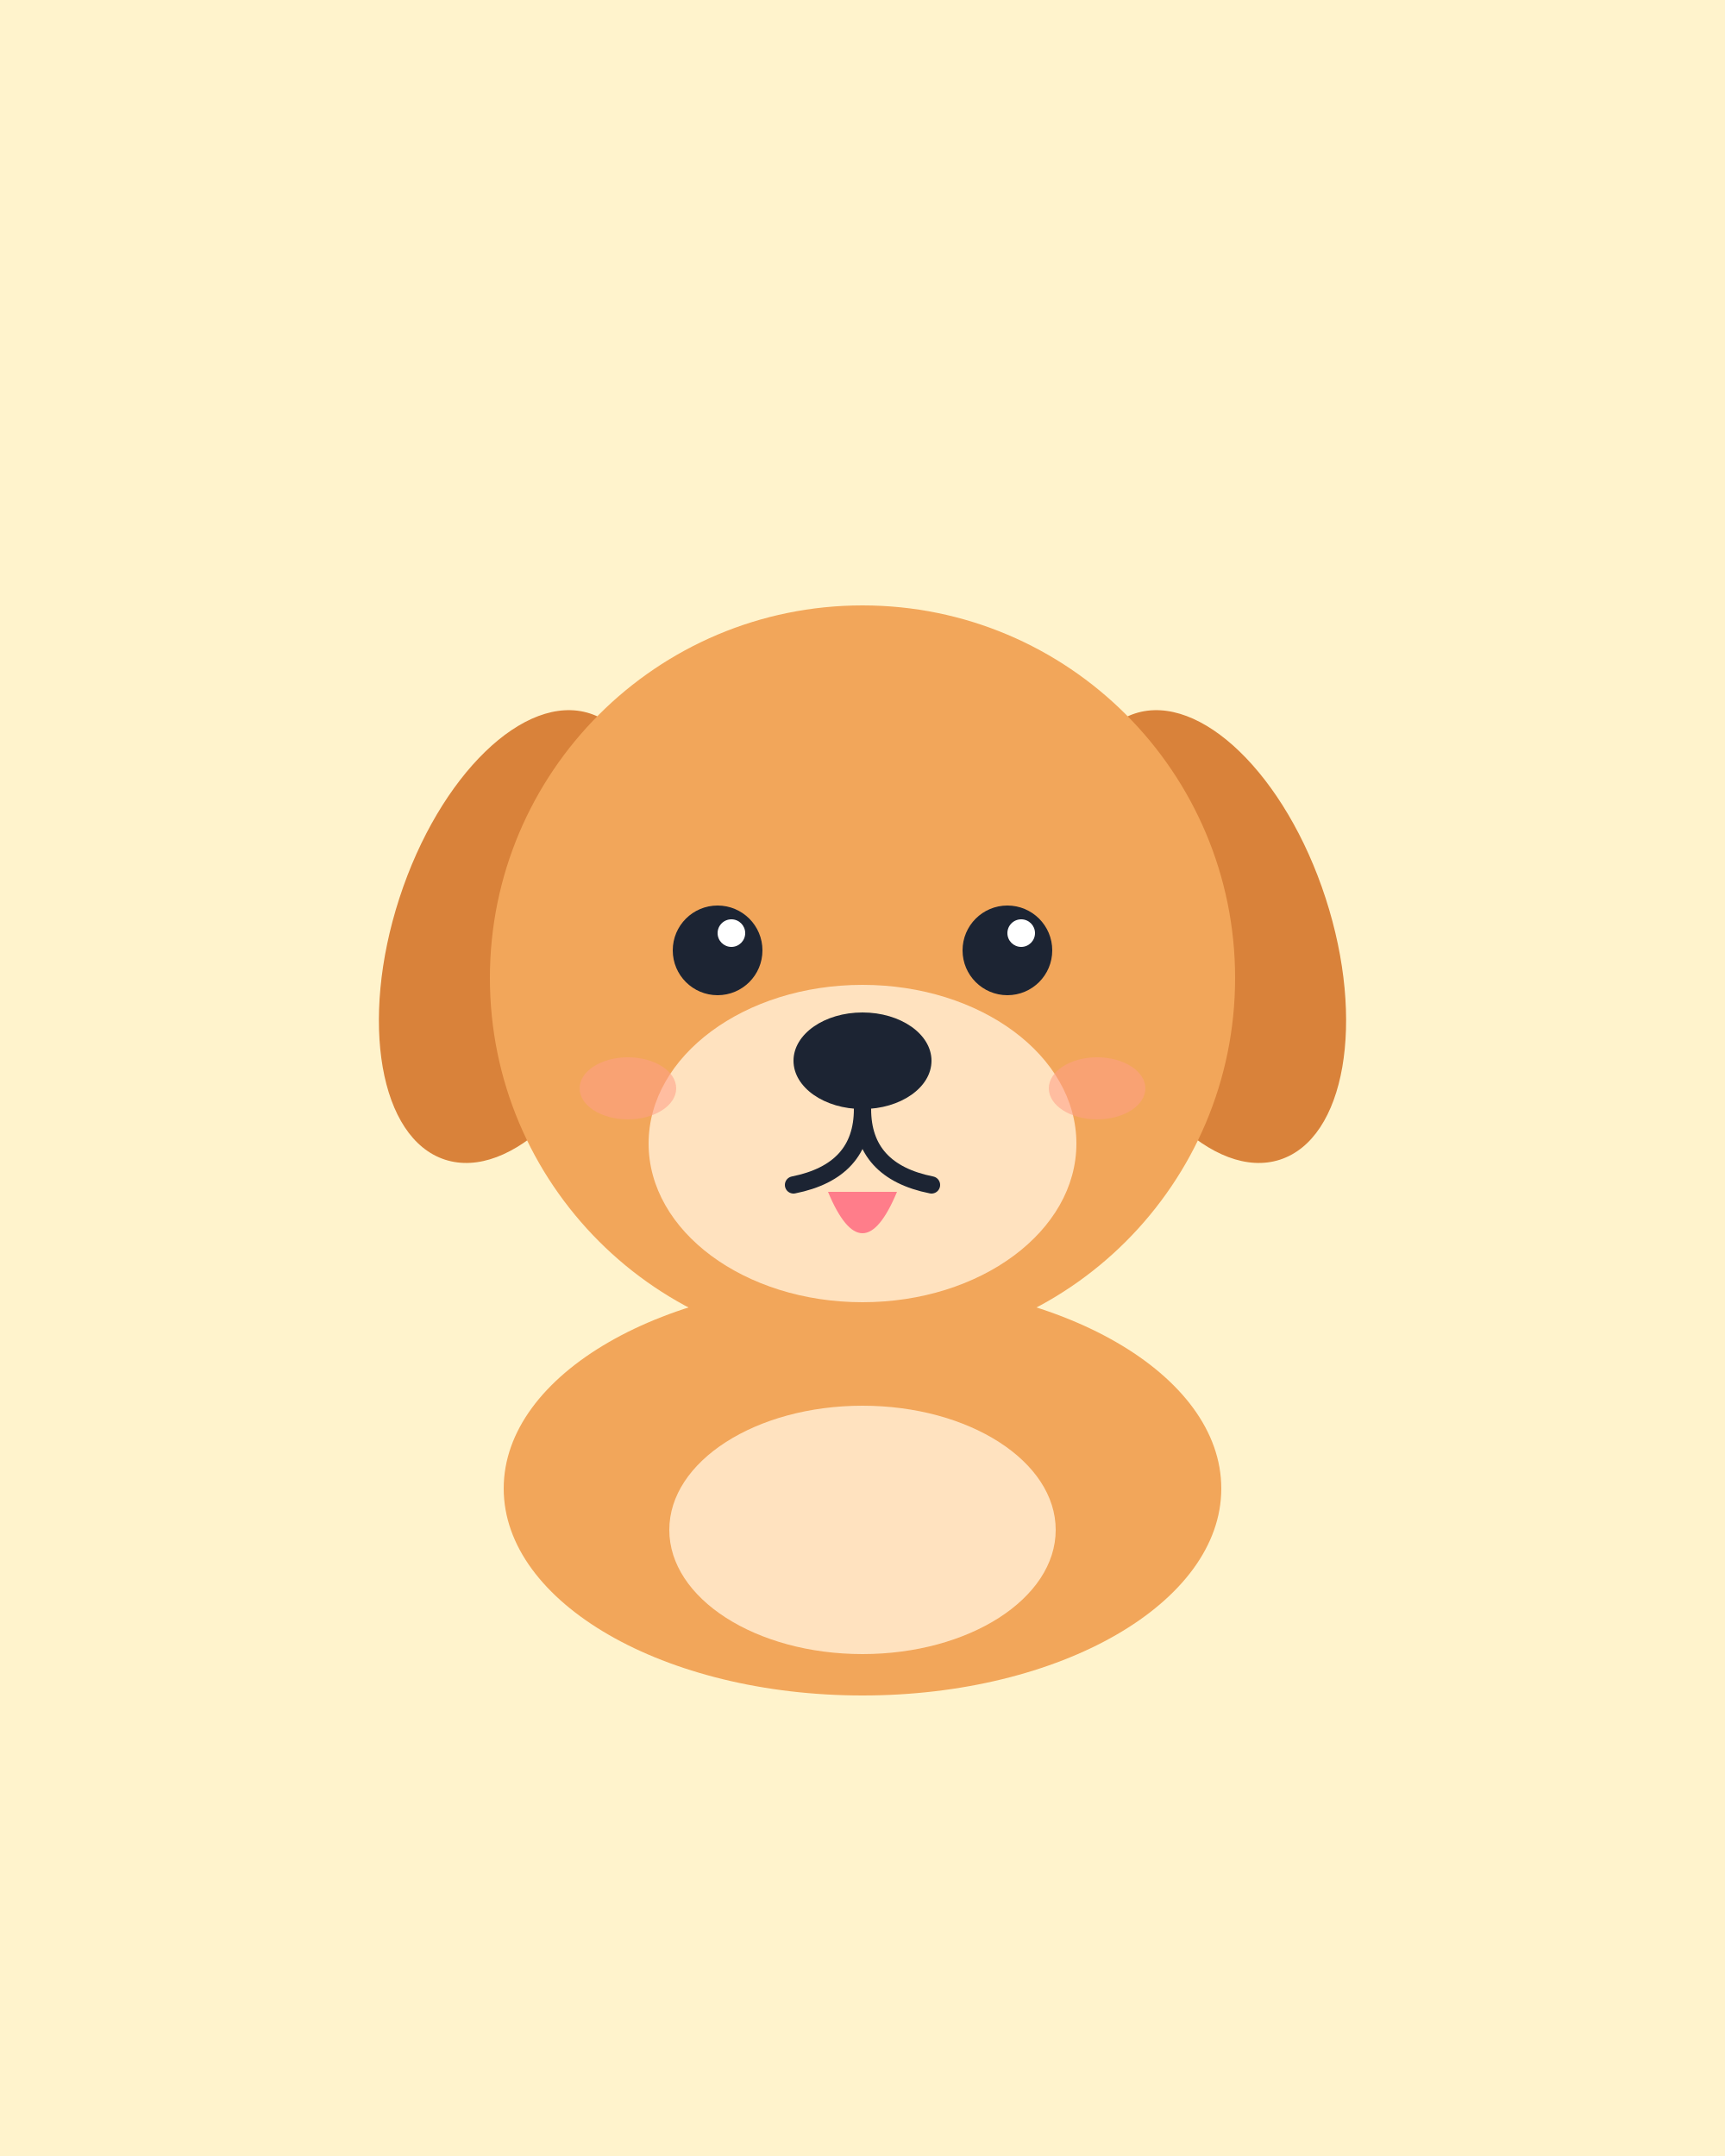
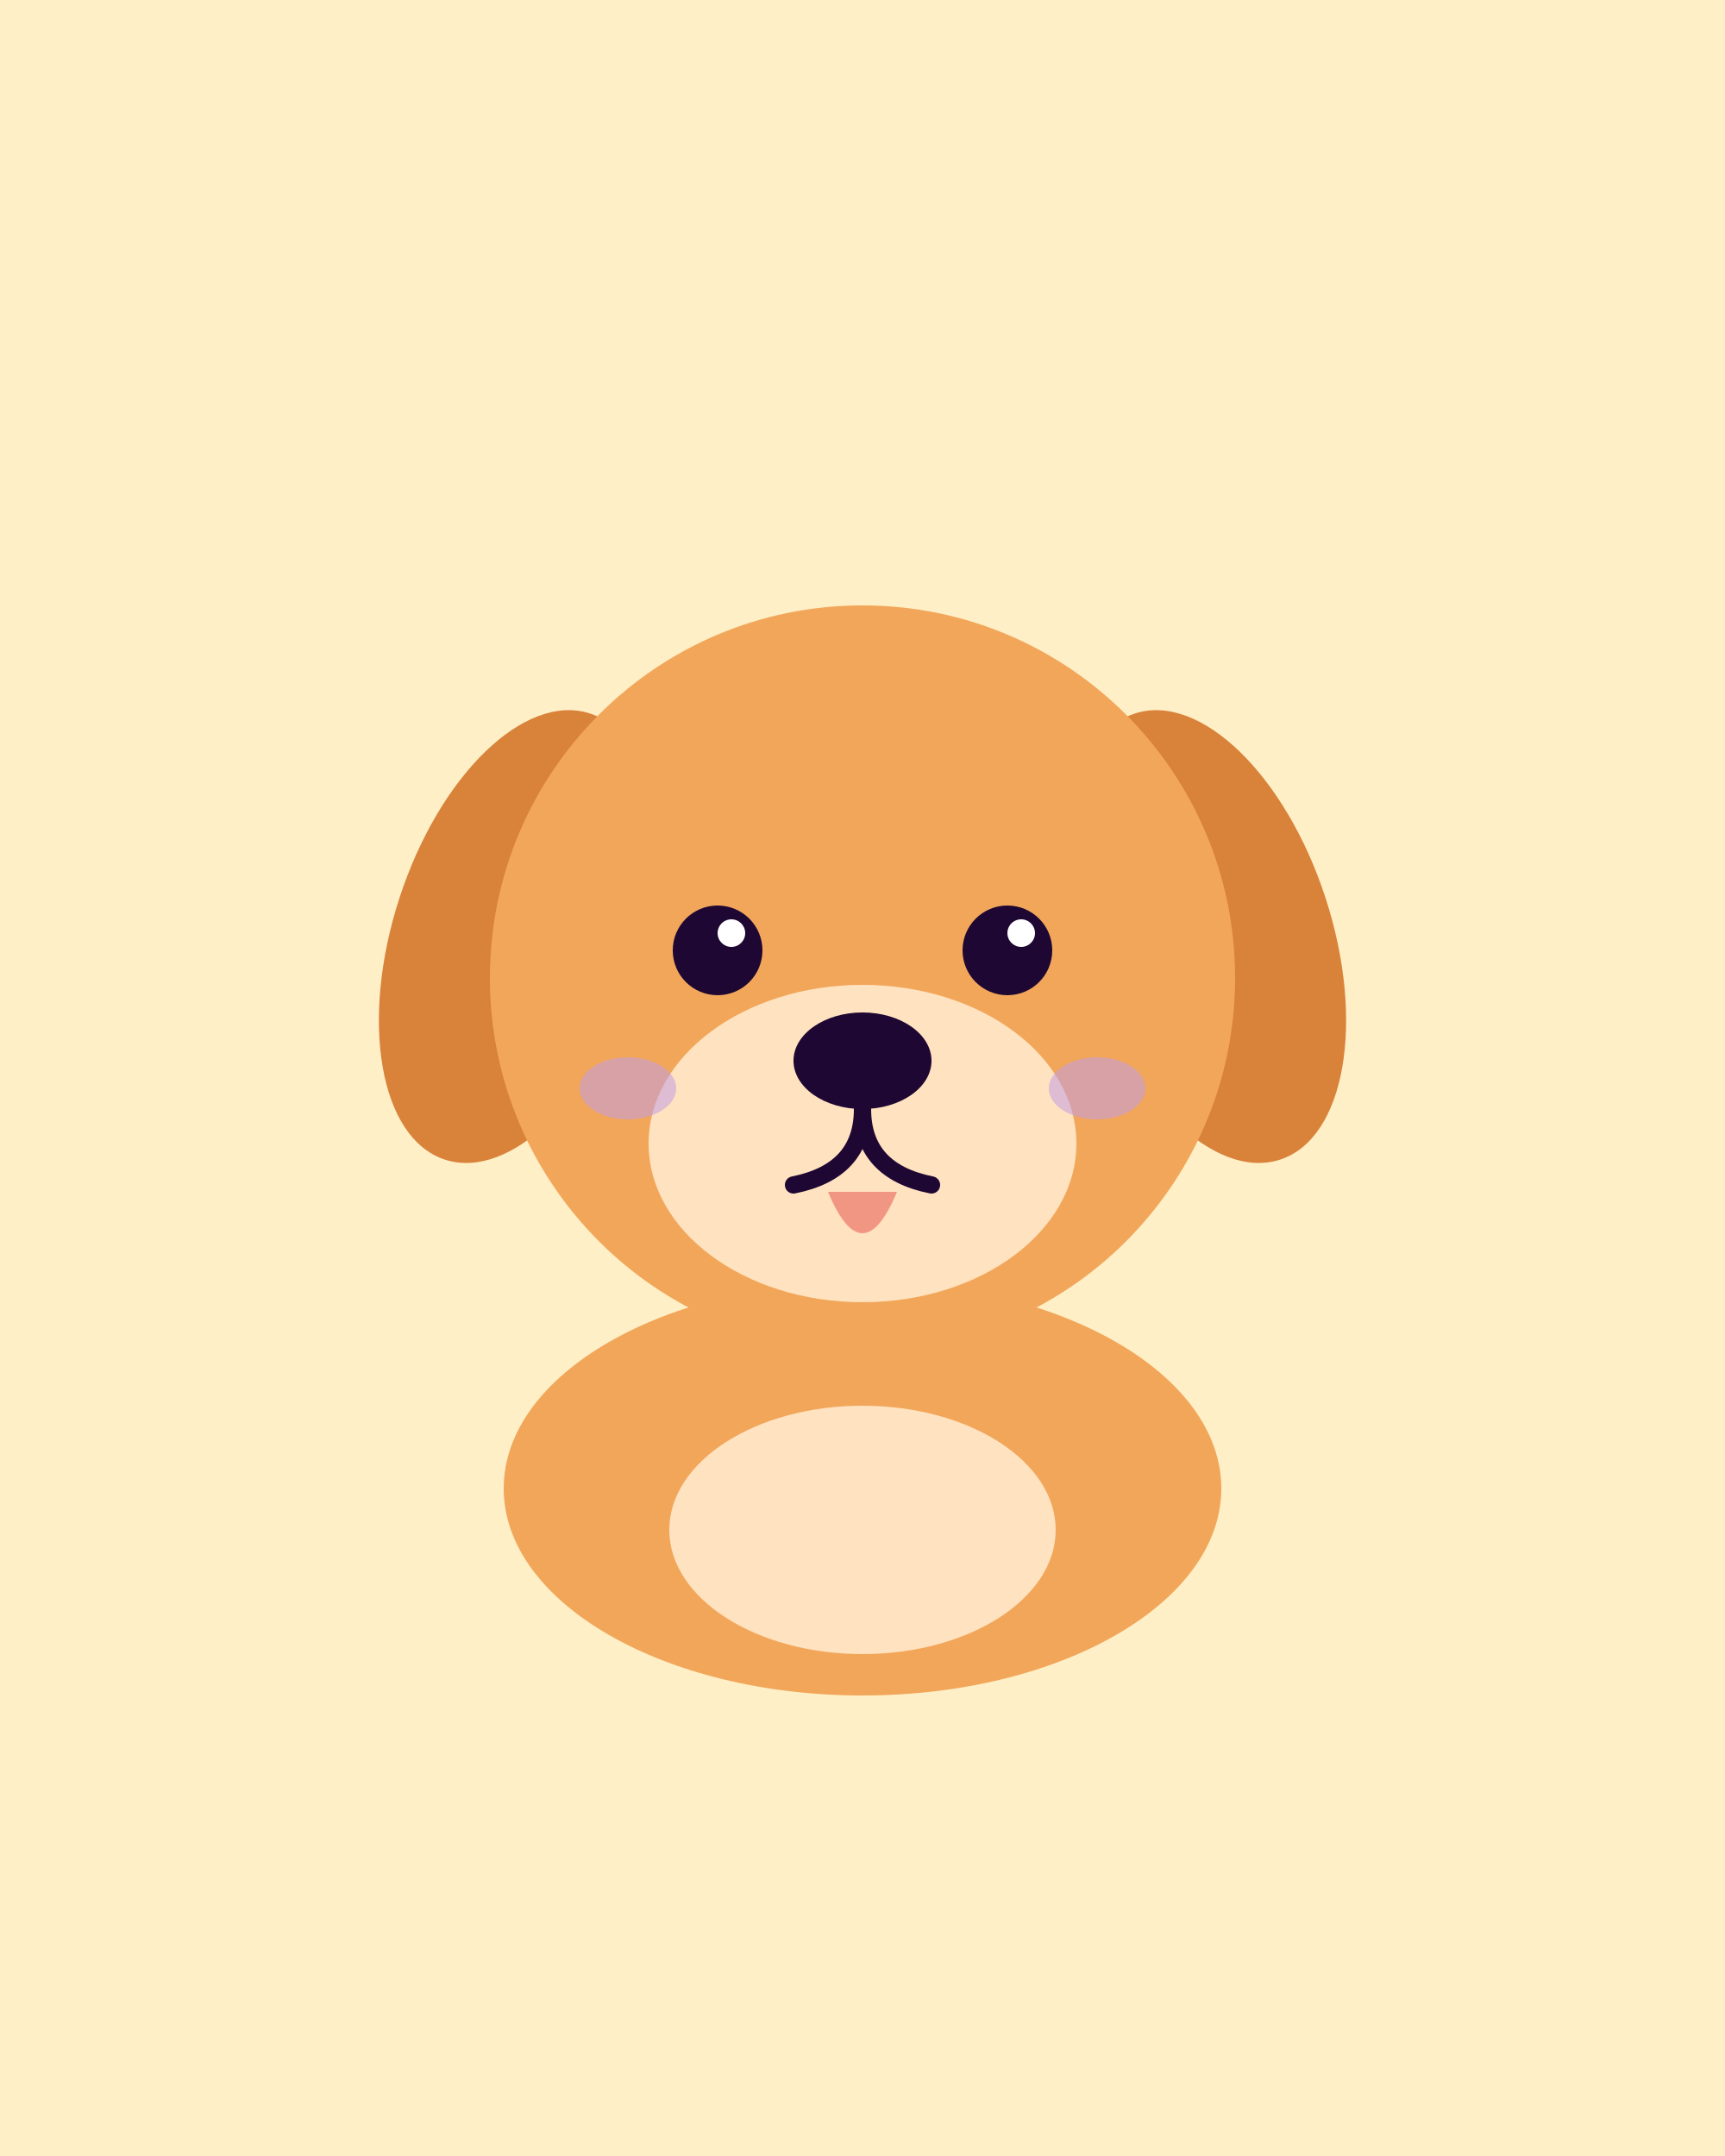
<svg xmlns="http://www.w3.org/2000/svg" viewBox="0 0 400 500">
-   <rect width="400" height="500" fill="#fff3cc" />
+   <rect width="400" height="500" fill="#FEEFC6" />
  <g transform="translate(40 70) scale(1.6)">
    <ellipse cx="100" cy="172" rx="52" ry="30" fill="#f2a65a" />
    <ellipse cx="100" cy="178" rx="28" ry="18" fill="#ffe2bf" />
    <ellipse cx="50" cy="92" rx="18" ry="34" fill="#d9823a" transform="rotate(18 50 92)" />
    <ellipse cx="150" cy="92" rx="18" ry="34" fill="#d9823a" transform="rotate(-18 150 92)" />
    <circle cx="100" cy="98" r="54" fill="#f2a65a" />
    <ellipse cx="100" cy="122" rx="31" ry="23" fill="#ffe2bf" />
-     <circle cx="79" cy="94" r="6.5" fill="#1c2433" />
-     <circle cx="121" cy="94" r="6.5" fill="#1c2433" />
+     <circle cx="79" cy="94" r="6.5" fill="#1E0733" />
+     <circle cx="121" cy="94" r="6.5" fill="#1E0733" />
    <circle cx="81" cy="91.5" r="2" fill="#fff" />
    <circle cx="123" cy="91.5" r="2" fill="#fff" />
-     <ellipse cx="66" cy="114" rx="7" ry="4.5" fill="#ff9f86" opacity=".55" />
-     <ellipse cx="134" cy="114" rx="7" ry="4.5" fill="#ff9f86" opacity=".55" />
-     <ellipse cx="100" cy="110" rx="10" ry="7" fill="#1c2433" />
-     <path d="M100 117 Q100 126 90 128 M100 117 Q100 126 110 128" stroke="#1c2433" stroke-width="2.5" fill="none" stroke-linecap="round" />
-     <path d="M95 129 Q100 141 105 129 Z" fill="#ff7d8a" />
+     <ellipse cx="66" cy="114" rx="7" ry="4.5" fill="#C29DE3" opacity=".55" />
+     <ellipse cx="134" cy="114" rx="7" ry="4.5" fill="#C29DE3" opacity=".55" />
+     <ellipse cx="100" cy="110" rx="10" ry="7" fill="#1E0733" />
+     <path d="M100 117 Q100 126 90 128 M100 117 Q100 126 110 128" stroke="#1E0733" stroke-width="2.5" fill="none" stroke-linecap="round" />
+     <path d="M95 129 Q100 141 105 129 Z" fill="#F29684" />
  </g>
</svg>
